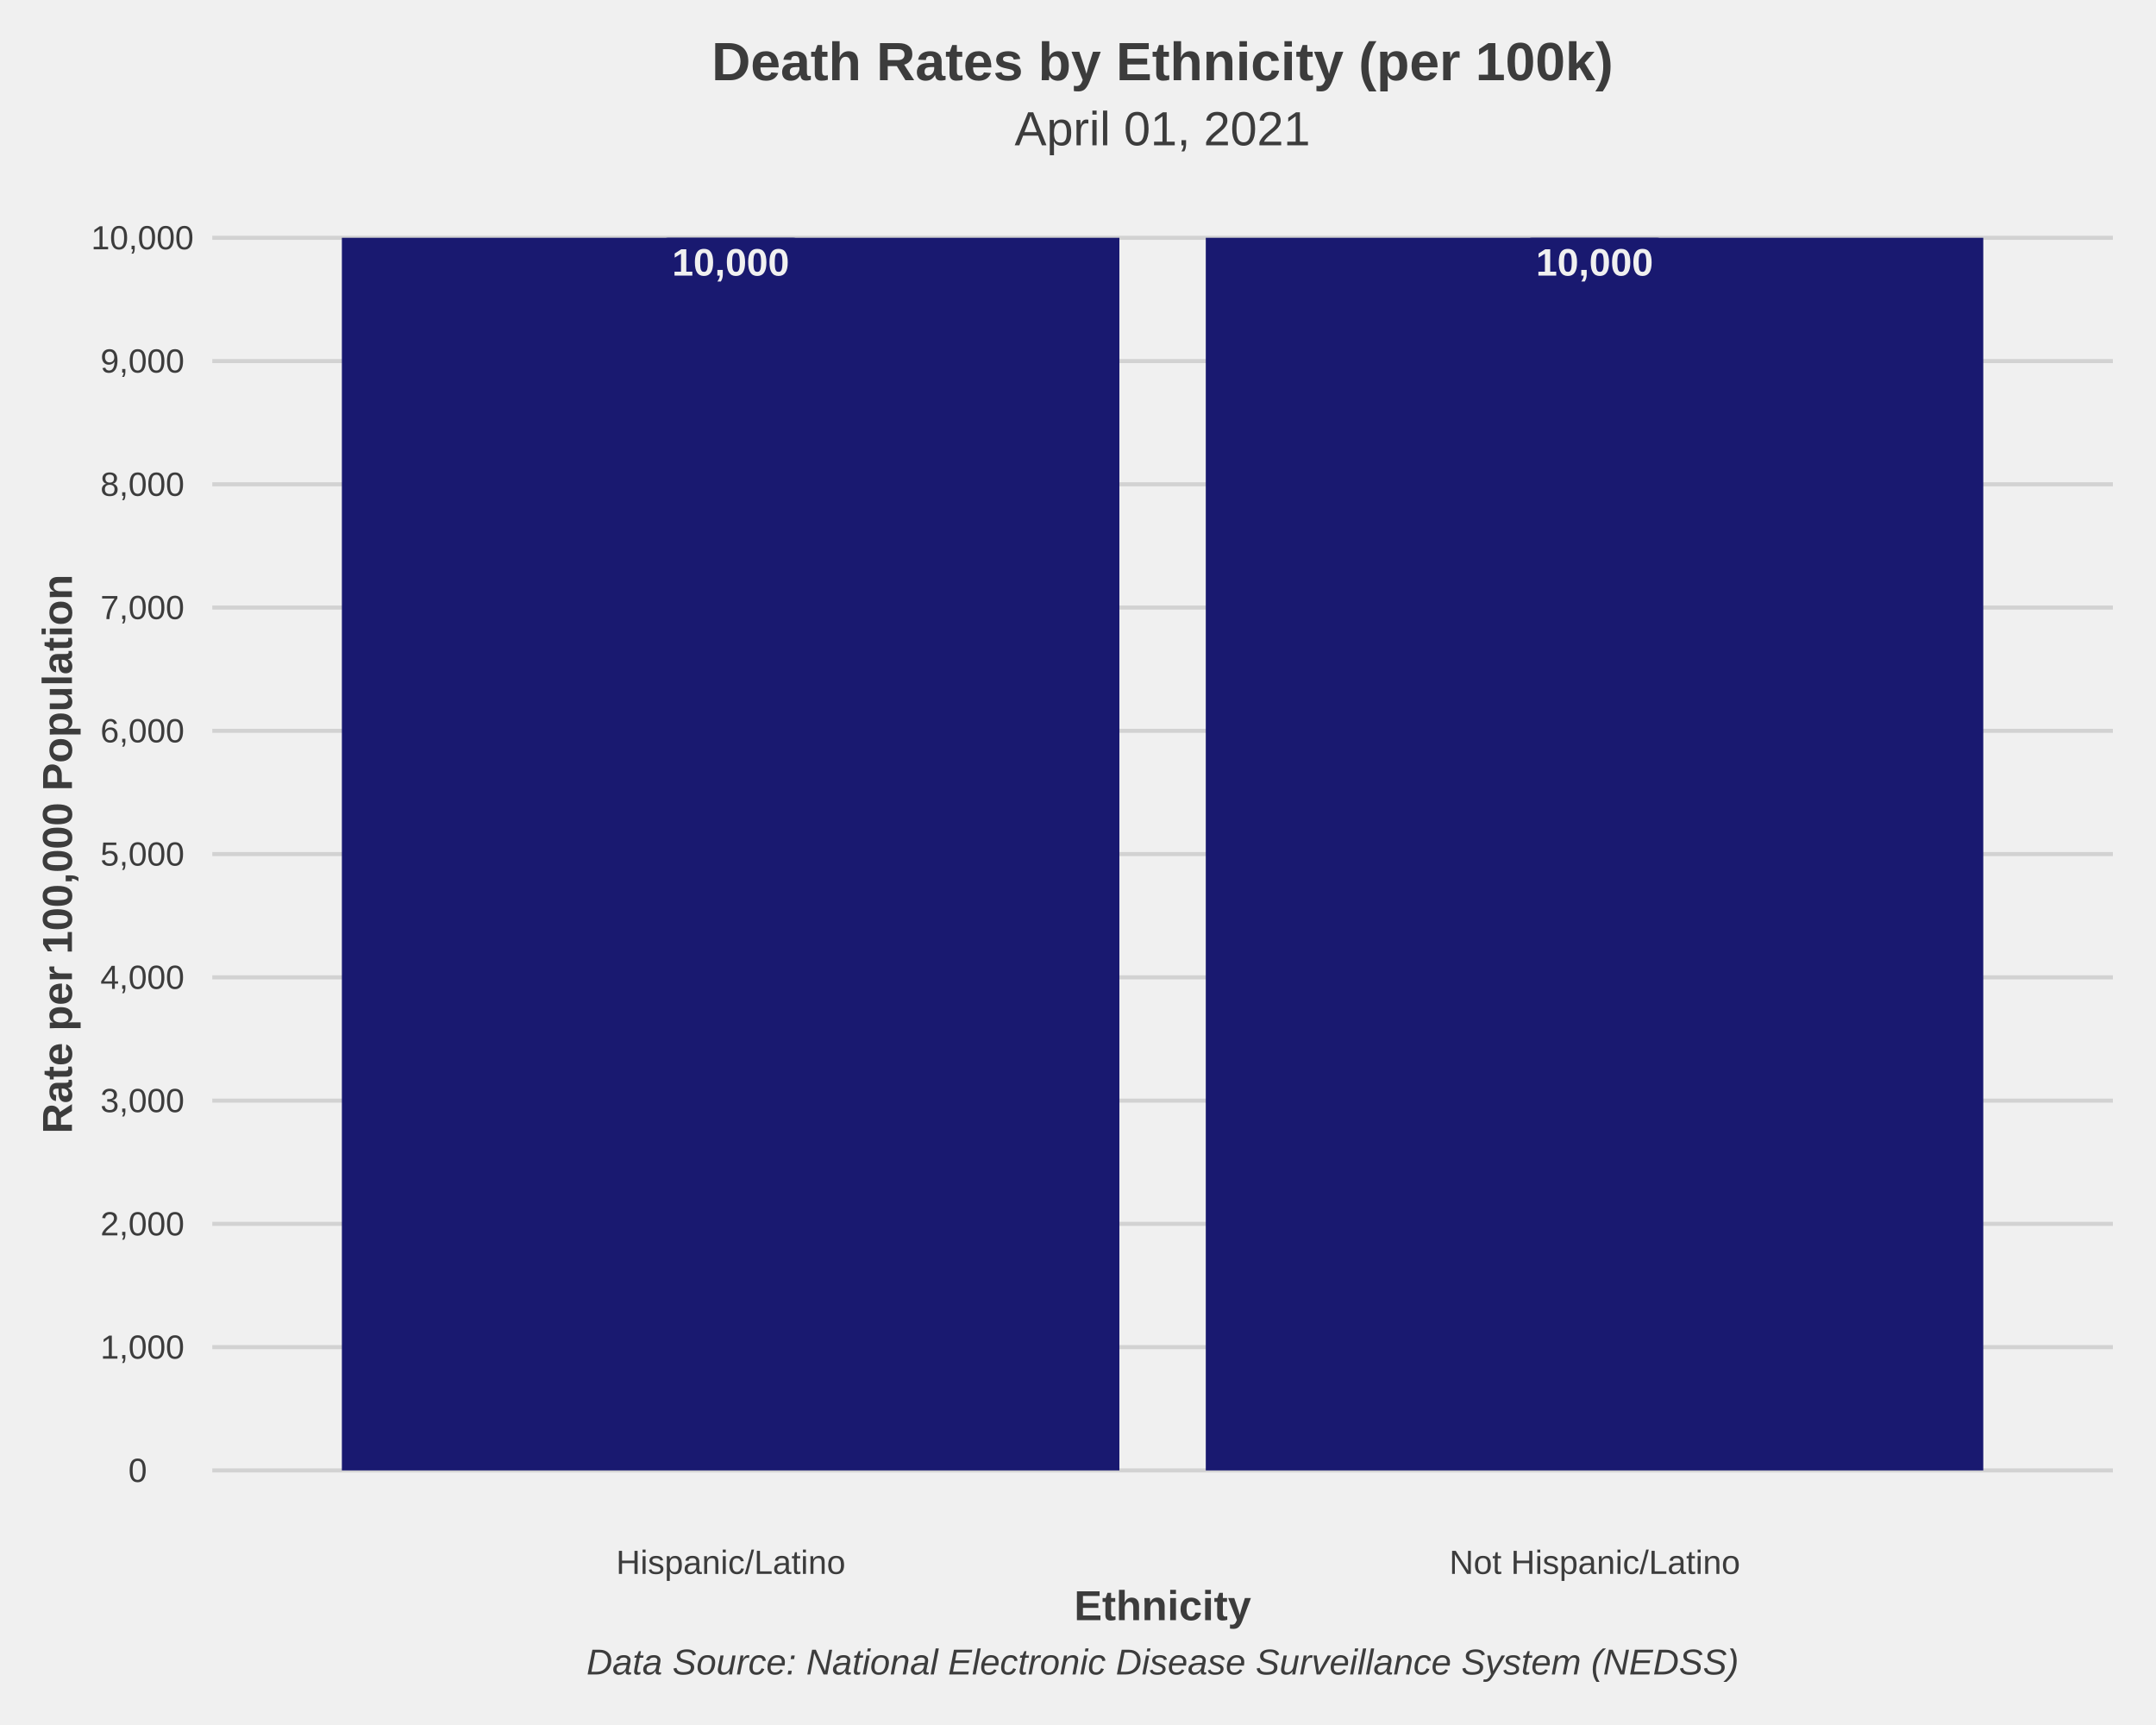
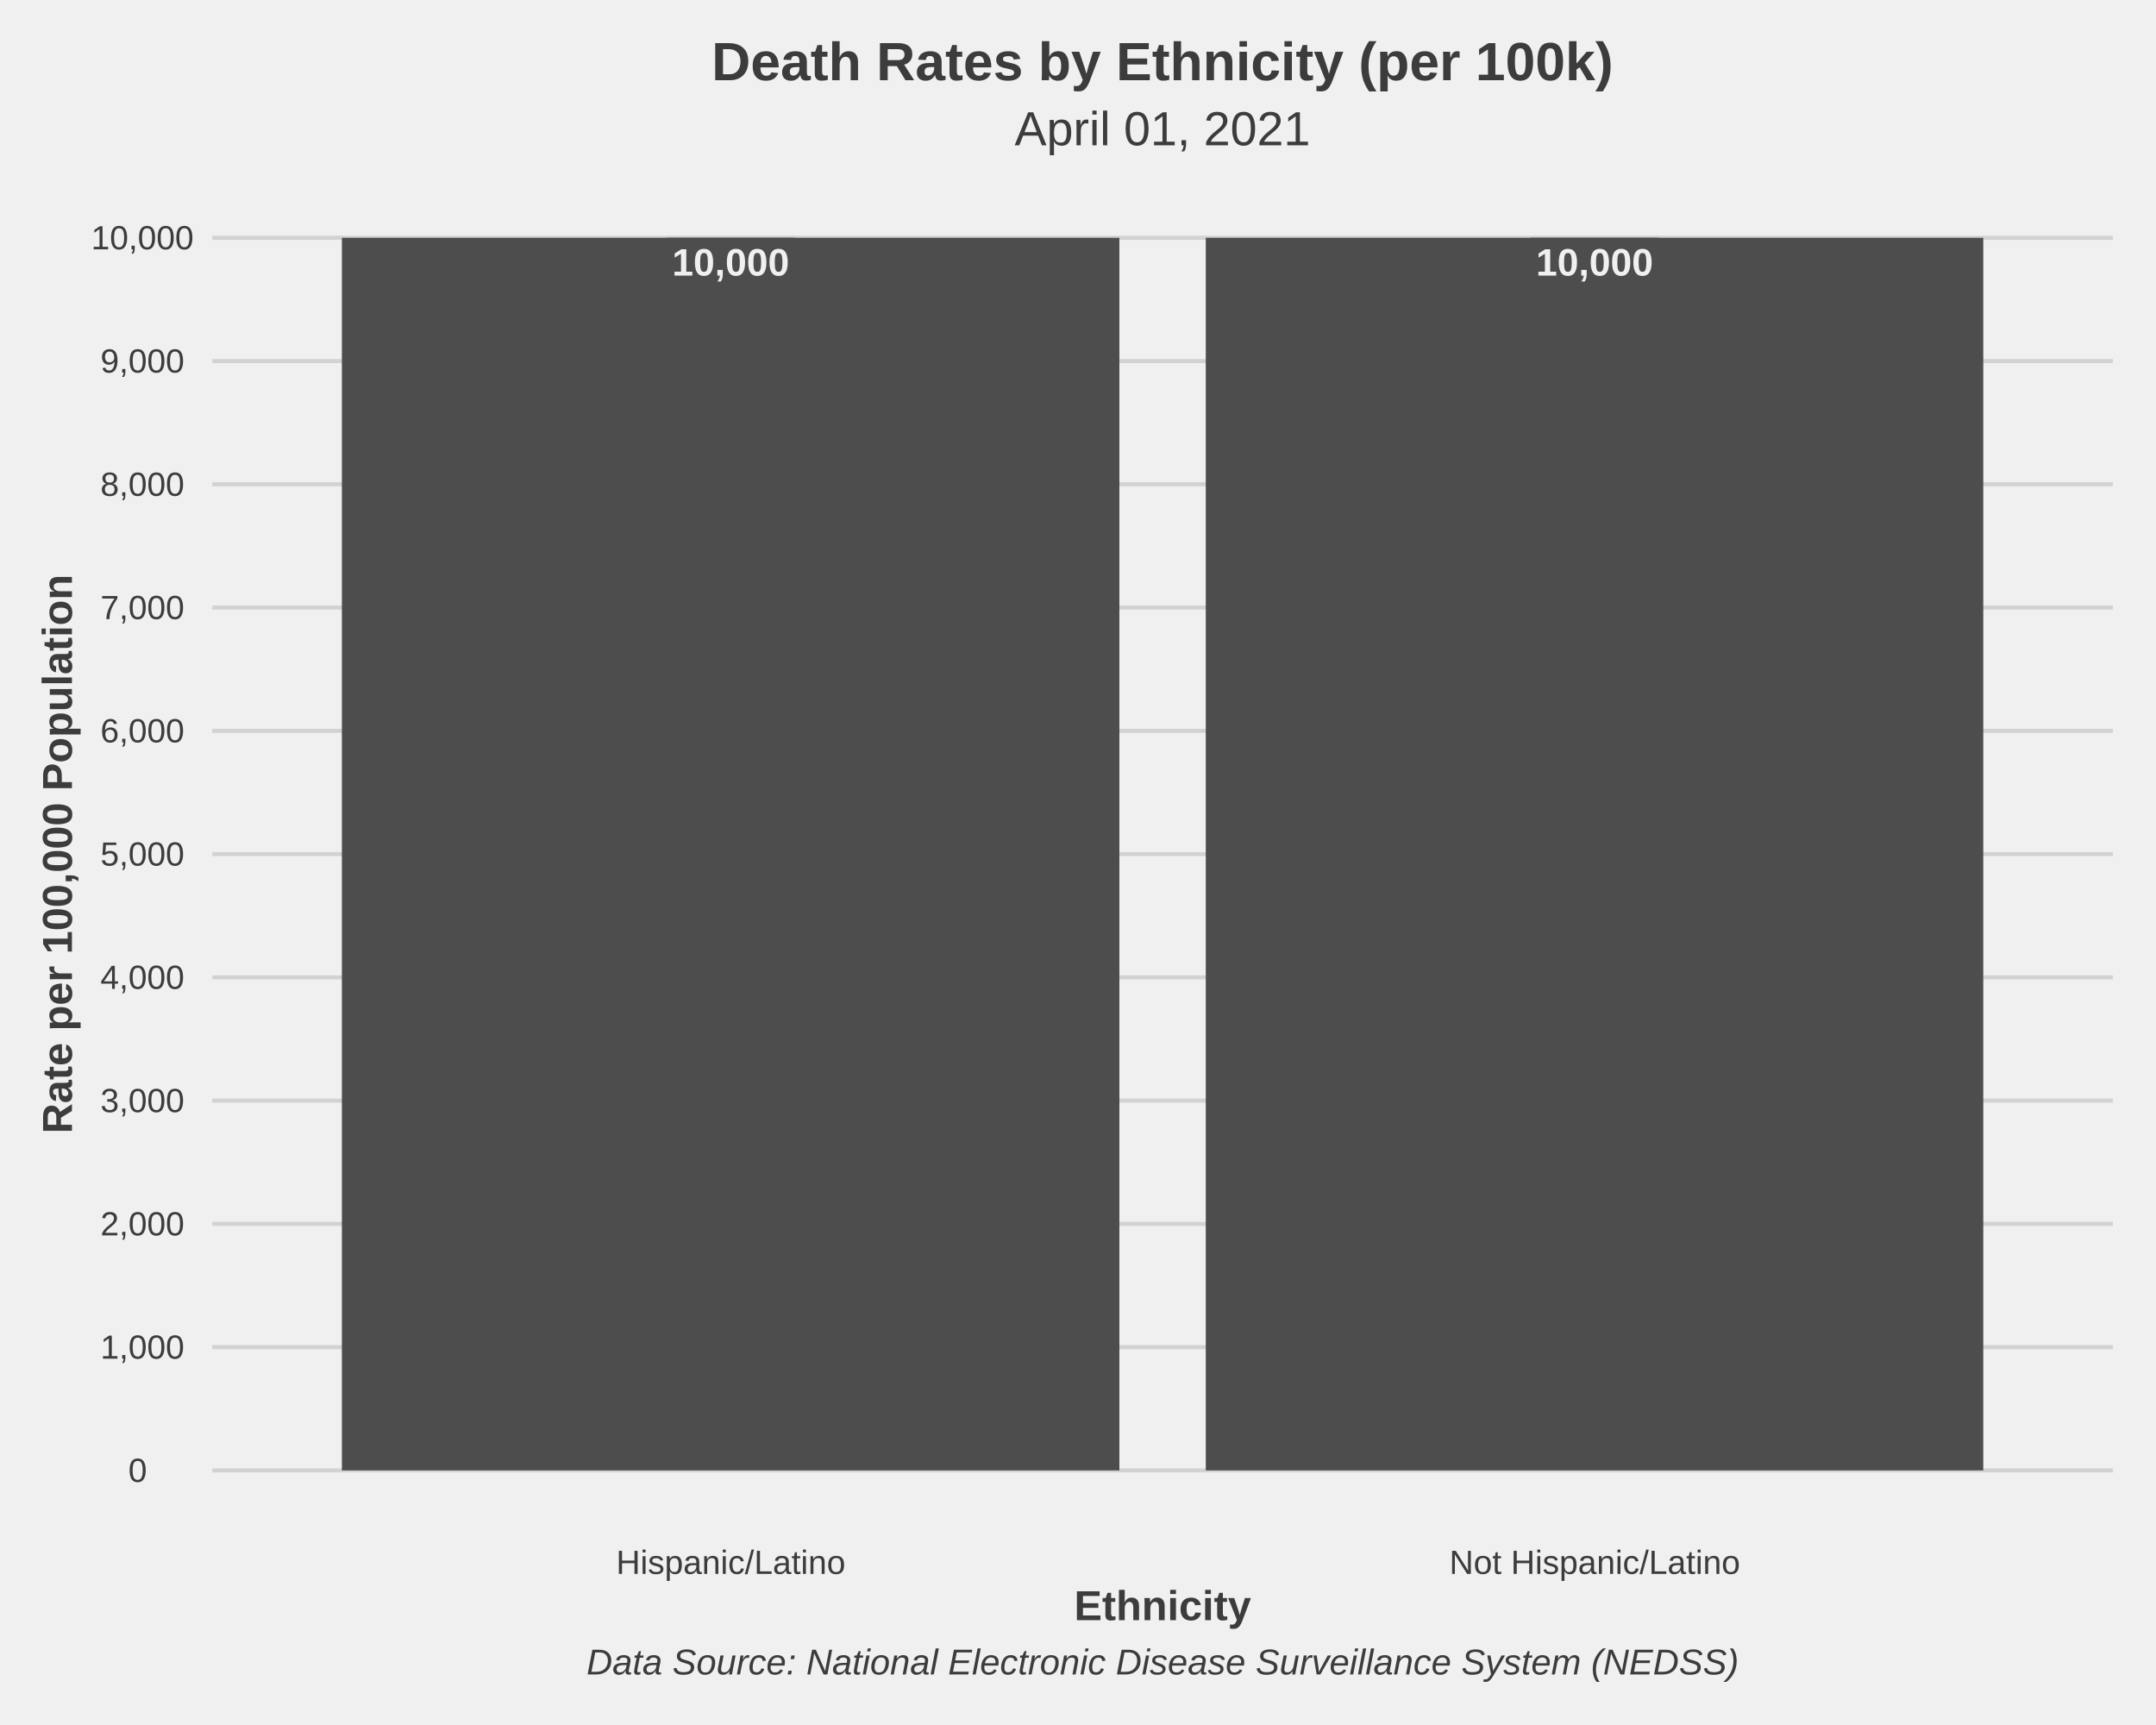
<svg xmlns="http://www.w3.org/2000/svg" viewBox="0 0 720.00 576.00">
  <defs>
    <style type="text/css">
    line, polyline, polygon, path, rect, circle {
      fill: none;
      stroke: #000000;
      stroke-linecap: round;
      stroke-linejoin: round;
      stroke-miterlimit: 10.00;
    }
  </style>
  </defs>
  <rect width="100%" height="100%" style="stroke: none; fill: #FFFFFF;" />
  <rect x="0.00" y="0.00" width="720.00" height="576.00" style="stroke-width: 1.36; stroke: none; fill: #F0F0F0;" />
  <defs>
    <clipPath id="cpNzAuOTB8NzA1LjYwfDUxMS41N3w1OC44Mg==">
      <rect x="70.90" y="58.82" width="634.70" height="452.75" />
    </clipPath>
  </defs>
  <rect x="70.90" y="58.82" width="634.70" height="452.75" style="stroke-width: 1.36; stroke: none; fill: #F0F0F0;" clip-path="url(#cpNzAuOTB8NzA1LjYwfDUxMS41N3w1OC44Mg==)" />
  <polyline points="70.90,490.99 705.60,490.99 " style="stroke-width: 1.36; stroke: #D2D2D2; stroke-linecap: butt;" clip-path="url(#cpNzAuOTB8NzA1LjYwfDUxMS41N3w1OC44Mg==)" />
  <polyline points="70.90,449.83 705.60,449.83 " style="stroke-width: 1.36; stroke: #D2D2D2; stroke-linecap: butt;" clip-path="url(#cpNzAuOTB8NzA1LjYwfDUxMS41N3w1OC44Mg==)" />
  <polyline points="70.90,408.67 705.60,408.67 " style="stroke-width: 1.36; stroke: #D2D2D2; stroke-linecap: butt;" clip-path="url(#cpNzAuOTB8NzA1LjYwfDUxMS41N3w1OC44Mg==)" />
  <polyline points="70.90,367.51 705.60,367.51 " style="stroke-width: 1.36; stroke: #D2D2D2; stroke-linecap: butt;" clip-path="url(#cpNzAuOTB8NzA1LjYwfDUxMS41N3w1OC44Mg==)" />
  <polyline points="70.90,326.35 705.60,326.35 " style="stroke-width: 1.36; stroke: #D2D2D2; stroke-linecap: butt;" clip-path="url(#cpNzAuOTB8NzA1LjYwfDUxMS41N3w1OC44Mg==)" />
  <polyline points="70.90,285.19 705.60,285.19 " style="stroke-width: 1.36; stroke: #D2D2D2; stroke-linecap: butt;" clip-path="url(#cpNzAuOTB8NzA1LjYwfDUxMS41N3w1OC44Mg==)" />
  <polyline points="70.90,244.03 705.60,244.03 " style="stroke-width: 1.36; stroke: #D2D2D2; stroke-linecap: butt;" clip-path="url(#cpNzAuOTB8NzA1LjYwfDUxMS41N3w1OC44Mg==)" />
  <polyline points="70.90,202.87 705.60,202.87 " style="stroke-width: 1.36; stroke: #D2D2D2; stroke-linecap: butt;" clip-path="url(#cpNzAuOTB8NzA1LjYwfDUxMS41N3w1OC44Mg==)" />
  <polyline points="70.90,161.71 705.60,161.71 " style="stroke-width: 1.36; stroke: #D2D2D2; stroke-linecap: butt;" clip-path="url(#cpNzAuOTB8NzA1LjYwfDUxMS41N3w1OC44Mg==)" />
  <polyline points="70.90,120.56 705.60,120.56 " style="stroke-width: 1.36; stroke: #D2D2D2; stroke-linecap: butt;" clip-path="url(#cpNzAuOTB8NzA1LjYwfDUxMS41N3w1OC44Mg==)" />
  <polyline points="70.90,79.40 705.60,79.40 " style="stroke-width: 1.36; stroke: #D2D2D2; stroke-linecap: butt;" clip-path="url(#cpNzAuOTB8NzA1LjYwfDUxMS41N3w1OC44Mg==)" />
-   <rect x="114.17" y="79.40" width="259.65" height="411.59" style="stroke-width: 1.07; stroke: none; stroke-linecap: square; stroke-linejoin: miter; fill: #191970;" clip-path="url(#cpNzAuOTB8NzA1LjYwfDUxMS41N3w1OC44Mg==)" />
-   <rect x="402.67" y="79.40" width="259.65" height="411.59" style="stroke-width: 1.07; stroke: none; stroke-linecap: square; stroke-linejoin: miter; fill: #191970;" clip-path="url(#cpNzAuOTB8NzA1LjYwfDUxMS41N3w1OC44Mg==)" />
-   <polygon points="223.00,95.39 264.99,95.39 264.91,95.39 265.25,95.38 265.59,95.31 265.92,95.18 266.22,95.01 266.49,94.79 266.72,94.53 266.91,94.24 267.04,93.92 267.13,93.58 267.15,93.23 267.15,93.23 267.15,81.56 267.15,81.56 267.13,81.21 267.04,80.87 266.91,80.55 266.72,80.26 266.49,80.00 266.22,79.78 265.92,79.60 265.59,79.48 265.25,79.41 264.99,79.40 223.00,79.40 223.26,79.41 222.92,79.40 222.57,79.44 222.24,79.54 221.92,79.69 221.64,79.88 221.39,80.12 221.18,80.40 221.02,80.71 220.91,81.04 220.85,81.38 220.84,81.56 220.84,93.23 220.85,93.06 220.85,93.41 220.91,93.75 221.02,94.08 221.18,94.39 221.39,94.67 221.64,94.91 221.92,95.10 222.24,95.25 222.57,95.35 222.92,95.39 " style="stroke-width: 0.00; stroke: none; fill: #191970;" clip-path="url(#cpNzAuOTB8NzA1LjYwfDUxMS41N3w1OC44Mg==)" />
+   <rect x="114.17" y="79.40" width="259.65" height="411.59" style="stroke-width: 1.07; stroke: none; stroke-linecap: square; stroke-linejoin: miter; fill: #4D4D4D;" clip-path="url(#cpNzAuOTB8NzA1LjYwfDUxMS41N3w1OC44Mg==)" />
+   <rect x="402.67" y="79.40" width="259.65" height="411.59" style="stroke-width: 1.07; stroke: none; stroke-linecap: square; stroke-linejoin: miter; fill: #4D4D4D;" clip-path="url(#cpNzAuOTB8NzA1LjYwfDUxMS41N3w1OC44Mg==)" />
+   <polygon points="223.00,95.39 264.99,95.39 264.91,95.39 265.25,95.38 265.59,95.31 265.92,95.18 266.22,95.01 266.49,94.79 266.72,94.53 266.91,94.24 267.04,93.92 267.13,93.58 267.15,93.23 267.15,93.23 267.15,81.56 267.15,81.56 267.13,81.21 267.04,80.87 266.91,80.55 266.72,80.26 266.49,80.00 266.22,79.78 265.92,79.60 265.59,79.48 265.25,79.41 264.99,79.40 223.00,79.40 223.26,79.41 222.92,79.40 222.57,79.44 222.24,79.54 221.92,79.69 221.64,79.88 221.39,80.12 221.18,80.40 221.02,80.71 220.91,81.04 220.85,81.38 220.84,81.56 220.84,93.23 220.85,93.06 220.85,93.41 220.91,93.75 221.02,94.08 221.18,94.39 221.39,94.67 221.64,94.91 221.92,95.10 222.24,95.25 222.57,95.35 222.92,95.39 " style="stroke-width: 0.00; stroke: none; fill: #4D4D4D;" clip-path="url(#cpNzAuOTB8NzA1LjYwfDUxMS41N3w1OC44Mg==)" />
  <g clip-path="url(#cpNzAuOTB8NzA1LjYwfDUxMS41N3w1OC44Mg==)">
    <text x="224.44" y="92.03" style="font-size: 12.80px; font-weight: bold; fill: #F0F0F0; font-family: Liberation Sans;" textLength="39.11px" lengthAdjust="spacingAndGlyphs">10,000</text>
  </g>
-   <polygon points="511.50,95.39 553.49,95.39 553.41,95.39 553.75,95.38 554.10,95.31 554.42,95.18 554.72,95.01 554.99,94.79 555.22,94.53 555.41,94.24 555.54,93.92 555.63,93.58 555.65,93.23 555.65,93.23 555.65,81.56 555.65,81.56 555.63,81.21 555.54,80.87 555.41,80.55 555.22,80.26 554.99,80.00 554.72,79.78 554.42,79.60 554.10,79.48 553.75,79.41 553.49,79.40 511.50,79.40 511.77,79.41 511.42,79.40 511.07,79.44 510.74,79.54 510.42,79.69 510.14,79.88 509.89,80.12 509.68,80.40 509.52,80.71 509.41,81.04 509.35,81.38 509.34,81.56 509.34,93.23 509.35,93.06 509.35,93.41 509.41,93.75 509.52,94.08 509.68,94.39 509.89,94.67 510.14,94.91 510.42,95.10 510.74,95.25 511.07,95.35 511.42,95.39 " style="stroke-width: 0.00; stroke: none; fill: #191970;" clip-path="url(#cpNzAuOTB8NzA1LjYwfDUxMS41N3w1OC44Mg==)" />
+   <polygon points="511.50,95.39 553.49,95.39 553.41,95.39 553.75,95.38 554.10,95.31 554.42,95.18 554.72,95.01 554.99,94.79 555.22,94.53 555.41,94.24 555.54,93.92 555.63,93.58 555.65,93.23 555.65,93.23 555.65,81.56 555.65,81.56 555.63,81.21 555.54,80.87 555.41,80.55 555.22,80.26 554.99,80.00 554.72,79.78 554.42,79.60 554.10,79.48 553.75,79.41 553.49,79.40 511.50,79.40 511.77,79.41 511.42,79.40 511.07,79.44 510.74,79.54 510.42,79.69 510.14,79.88 509.89,80.12 509.68,80.40 509.52,80.71 509.41,81.04 509.35,81.38 509.34,81.56 509.34,93.23 509.35,93.06 509.35,93.41 509.41,93.75 509.52,94.08 509.68,94.39 509.89,94.67 510.14,94.91 510.42,95.10 510.74,95.25 511.07,95.35 511.42,95.39 " style="stroke-width: 0.00; stroke: none; fill: #4D4D4D;" clip-path="url(#cpNzAuOTB8NzA1LjYwfDUxMS41N3w1OC44Mg==)" />
  <g clip-path="url(#cpNzAuOTB8NzA1LjYwfDUxMS41N3w1OC44Mg==)">
    <text x="512.94" y="92.03" style="font-size: 12.80px; font-weight: bold; fill: #F0F0F0; font-family: Liberation Sans;" textLength="39.11px" lengthAdjust="spacingAndGlyphs">10,000</text>
  </g>
  <rect x="70.90" y="58.82" width="634.70" height="452.75" style="stroke-width: 1.36; stroke: none;" clip-path="url(#cpNzAuOTB8NzA1LjYwfDUxMS41N3w1OC44Mg==)" />
  <defs>
    <clipPath id="cpMC4wMHw3MjAuMDB8NTc2LjAwfDAuMDA=">
      <rect x="0.00" y="0.00" width="720.00" height="576.00" />
    </clipPath>
  </defs>
  <g clip-path="url(#cpMC4wMHw3MjAuMDB8NTc2LjAwfDAuMDA=)">
    <text x="42.86" y="494.84" style="font-size: 11.20px; fill: #3C3C3C; font-family: Liberation Sans;" textLength="21.77px" lengthAdjust="spacingAndGlyphs">     0</text>
  </g>
  <g clip-path="url(#cpMC4wMHw3MjAuMDB8NTc2LjAwfDAuMDA=)">
    <text x="33.53" y="453.68" style="font-size: 11.20px; fill: #3C3C3C; font-family: Liberation Sans;" textLength="31.09px" lengthAdjust="spacingAndGlyphs"> 1,000</text>
  </g>
  <g clip-path="url(#cpMC4wMHw3MjAuMDB8NTc2LjAwfDAuMDA=)">
    <text x="33.53" y="412.52" style="font-size: 11.20px; fill: #3C3C3C; font-family: Liberation Sans;" textLength="31.09px" lengthAdjust="spacingAndGlyphs"> 2,000</text>
  </g>
  <g clip-path="url(#cpMC4wMHw3MjAuMDB8NTc2LjAwfDAuMDA=)">
    <text x="33.53" y="371.36" style="font-size: 11.20px; fill: #3C3C3C; font-family: Liberation Sans;" textLength="31.09px" lengthAdjust="spacingAndGlyphs"> 3,000</text>
  </g>
  <g clip-path="url(#cpMC4wMHw3MjAuMDB8NTc2LjAwfDAuMDA=)">
    <text x="33.53" y="330.20" style="font-size: 11.20px; fill: #3C3C3C; font-family: Liberation Sans;" textLength="31.09px" lengthAdjust="spacingAndGlyphs"> 4,000</text>
  </g>
  <g clip-path="url(#cpMC4wMHw3MjAuMDB8NTc2LjAwfDAuMDA=)">
    <text x="33.53" y="289.04" style="font-size: 11.20px; fill: #3C3C3C; font-family: Liberation Sans;" textLength="31.09px" lengthAdjust="spacingAndGlyphs"> 5,000</text>
  </g>
  <g clip-path="url(#cpMC4wMHw3MjAuMDB8NTc2LjAwfDAuMDA=)">
    <text x="33.53" y="247.88" style="font-size: 11.20px; fill: #3C3C3C; font-family: Liberation Sans;" textLength="31.09px" lengthAdjust="spacingAndGlyphs"> 6,000</text>
  </g>
  <g clip-path="url(#cpMC4wMHw3MjAuMDB8NTc2LjAwfDAuMDA=)">
    <text x="33.53" y="206.72" style="font-size: 11.20px; fill: #3C3C3C; font-family: Liberation Sans;" textLength="31.09px" lengthAdjust="spacingAndGlyphs"> 7,000</text>
  </g>
  <g clip-path="url(#cpMC4wMHw3MjAuMDB8NTc2LjAwfDAuMDA=)">
    <text x="33.53" y="165.57" style="font-size: 11.20px; fill: #3C3C3C; font-family: Liberation Sans;" textLength="31.09px" lengthAdjust="spacingAndGlyphs"> 8,000</text>
  </g>
  <g clip-path="url(#cpMC4wMHw3MjAuMDB8NTc2LjAwfDAuMDA=)">
    <text x="33.53" y="124.41" style="font-size: 11.20px; fill: #3C3C3C; font-family: Liberation Sans;" textLength="31.09px" lengthAdjust="spacingAndGlyphs"> 9,000</text>
  </g>
  <g clip-path="url(#cpMC4wMHw3MjAuMDB8NTc2LjAwfDAuMDA=)">
    <text x="30.42" y="83.25" style="font-size: 11.20px; fill: #3C3C3C; font-family: Liberation Sans;" textLength="34.20px" lengthAdjust="spacingAndGlyphs">10,000</text>
  </g>
  <g clip-path="url(#cpMC4wMHw3MjAuMDB8NTc2LjAwfDAuMDA=)">
    <text x="205.76" y="525.55" style="font-size: 11.20px; fill: #3C3C3C; font-family: Liberation Sans;" textLength="76.47px" lengthAdjust="spacingAndGlyphs">Hispanic/Latino</text>
  </g>
  <g clip-path="url(#cpMC4wMHw3MjAuMDB8NTc2LjAwfDAuMDA=)">
    <text x="484.01" y="525.55" style="font-size: 11.20px; fill: #3C3C3C; font-family: Liberation Sans;" textLength="96.98px" lengthAdjust="spacingAndGlyphs">Not Hispanic/Latino</text>
  </g>
  <g clip-path="url(#cpMC4wMHw3MjAuMDB8NTc2LjAwfDAuMDA=)">
    <text x="358.70" y="540.99" style="font-size: 14.00px; font-weight: bold; fill: #3C3C3C; font-family: Liberation Sans;" textLength="59.09px" lengthAdjust="spacingAndGlyphs">Ethnicity</text>
  </g>
  <g clip-path="url(#cpMC4wMHw3MjAuMDB8NTc2LjAwfDAuMDA=)">
    <text transform="translate(24.02,378.52) rotate(-90)" style="font-size: 14.00px; font-weight: bold; fill: #3C3C3C; font-family: Liberation Sans;" textLength="186.66px" lengthAdjust="spacingAndGlyphs">Rate per 100,000 Population</text>
  </g>
  <g clip-path="url(#cpMC4wMHw3MjAuMDB8NTc2LjAwfDAuMDA=)">
    <text x="338.83" y="48.51" style="font-size: 16.00px; fill: #3C3C3C; font-family: Liberation Sans;" textLength="98.83px" lengthAdjust="spacingAndGlyphs">April 01, 2021</text>
  </g>
  <g clip-path="url(#cpMC4wMHw3MjAuMDB8NTc2LjAwfDAuMDA=)">
    <text x="237.65" y="26.79" style="font-size: 18.00px; font-weight: bold; fill: #3C3C3C; font-family: Liberation Sans;" textLength="301.20px" lengthAdjust="spacingAndGlyphs">Death Rates by Ethnicity (per 100k)</text>
  </g>
  <g clip-path="url(#cpMC4wMHw3MjAuMDB8NTc2LjAwfDAuMDA=)">
    <text x="195.86" y="559.12" style="font-size: 12.00px; font-style: italic; fill: #3C3C3C; font-family: Liberation Sans;" textLength="384.78px" lengthAdjust="spacingAndGlyphs">Data Source: National Electronic Disease Surveillance System (NEDSS)</text>
  </g>
</svg>
